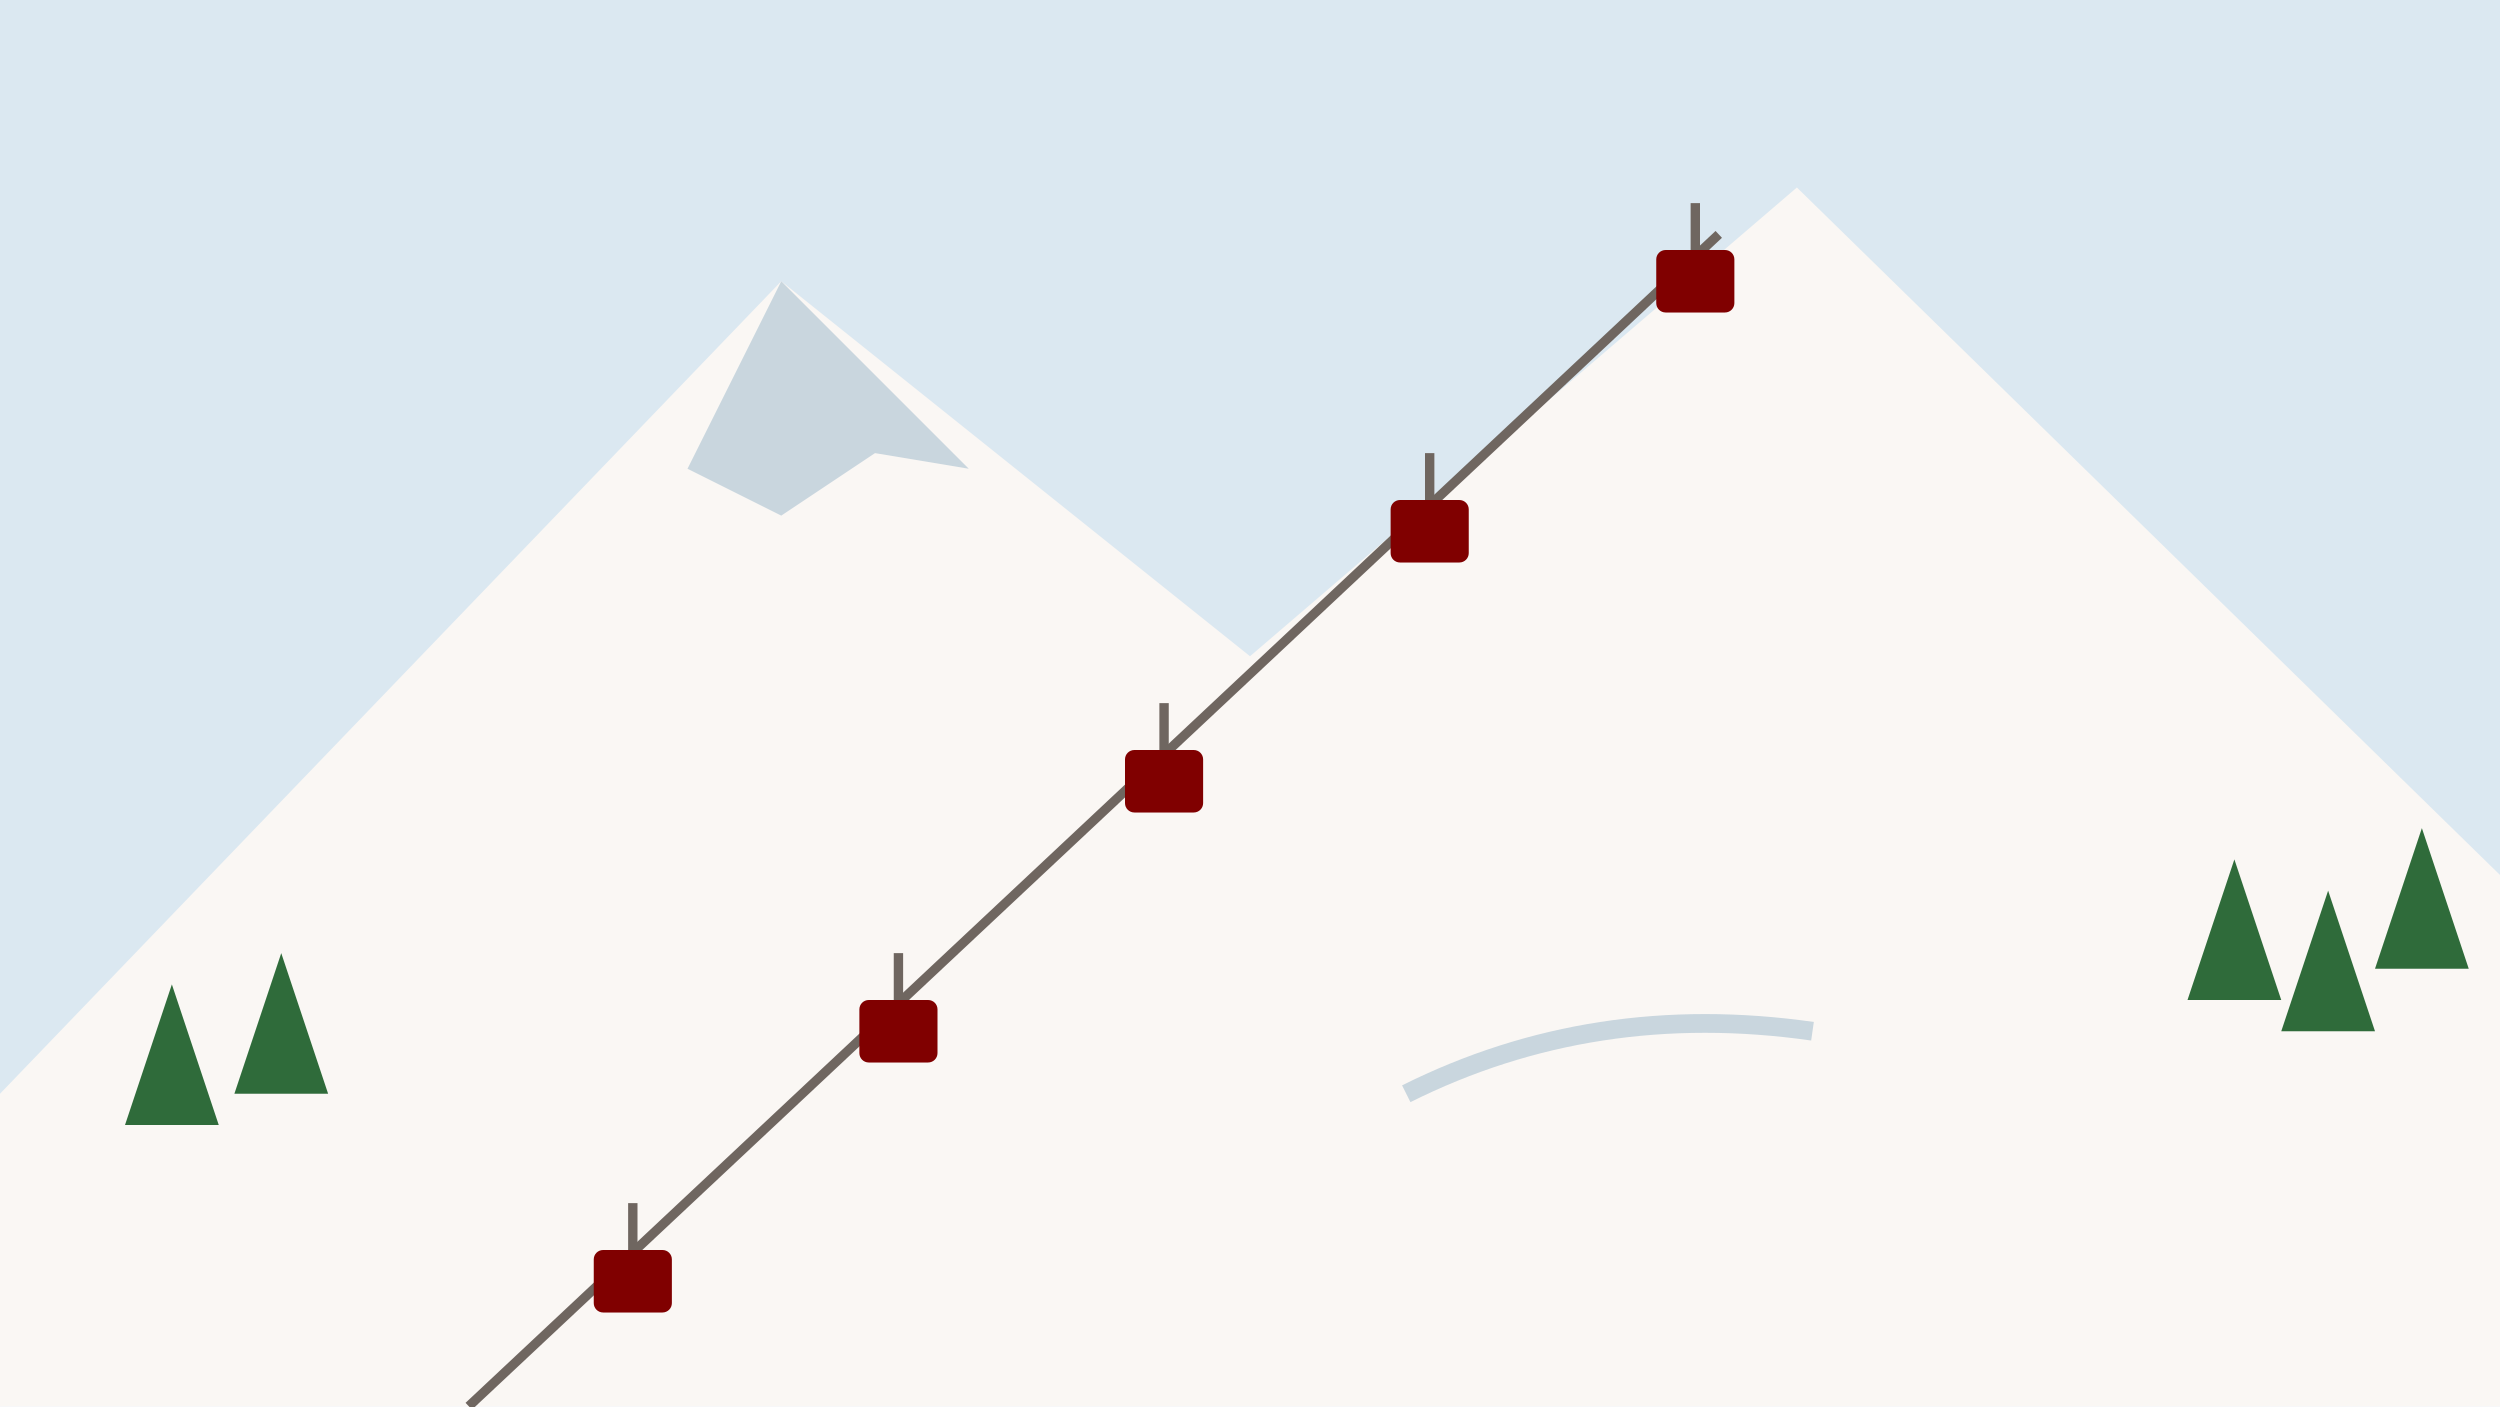
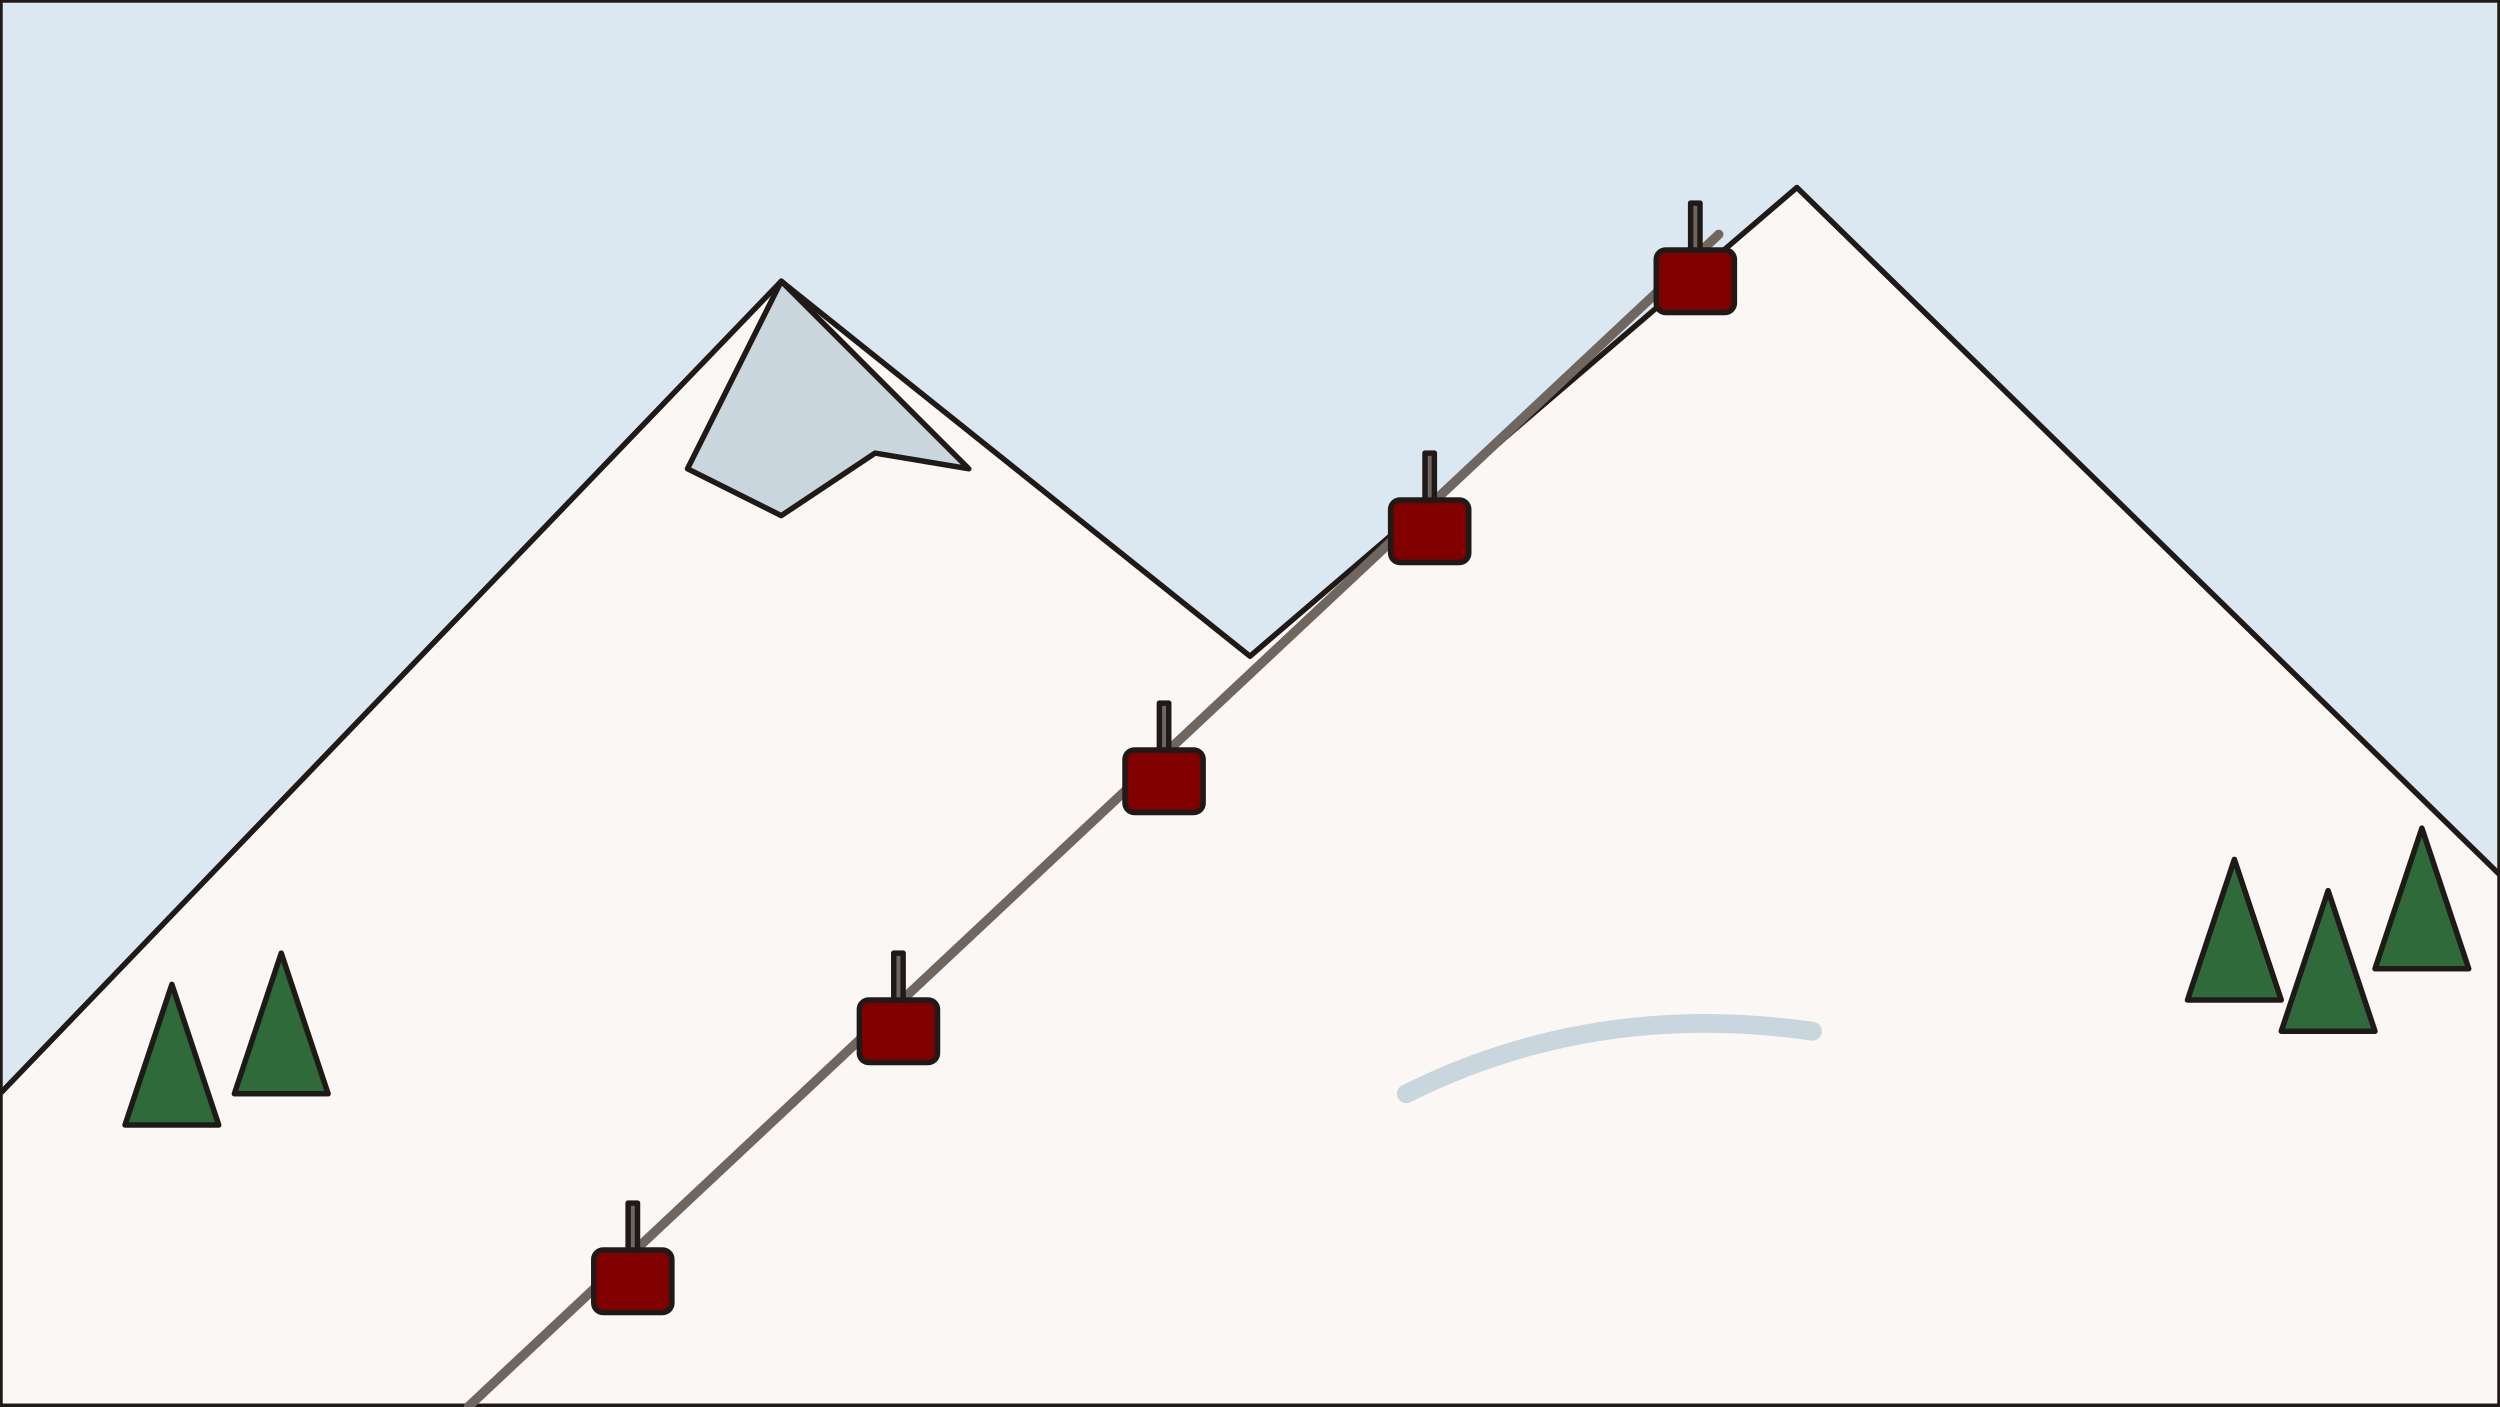
<svg xmlns="http://www.w3.org/2000/svg" viewBox="0 0 1600 900">
  <rect width="1600" height="900" fill="#faf7f4" />
-   <rect x="0" y="0" width="1600" height="900" rx="0" fill="#dbe8f1" />
-   <path d="M0 700 L500 180 L800 420 L1150 120 L1600 560 V900 H0 z" fill="#faf7f4" />
-   <path d="M500 180 L620 300 L560 290 L500 330 L440 300 z" fill="#c9d6de" />
-   <path d="M80 720 l30 -90 l30 90 z" fill="#2f6b3a" />
-   <path d="M150 700 l30 -90 l30 90 z" fill="#2f6b3a" />
-   <path d="M1400 640 l30 -90 l30 90 z" fill="#2f6b3a" />
-   <path d="M1460 660 l30 -90 l30 90 z" fill="#2f6b3a" />
-   <path d="M1520 620 l30 -90 l30 90 z" fill="#2f6b3a" />
-   <path d="M300 900 L1100 150" fill="none" stroke="#6f6660" stroke-width="6" />
-   <rect x="380" y="800" width="50" height="40" rx="6" fill="#800000" />
-   <rect x="402" y="770" width="6" height="30" rx="0" fill="#6f6660" />
-   <rect x="550" y="640" width="50" height="40" rx="6" fill="#800000" />
-   <rect x="572" y="610" width="6" height="30" rx="0" fill="#6f6660" />
-   <rect x="720" y="480" width="50" height="40" rx="6" fill="#800000" />
-   <rect x="742" y="450" width="6" height="30" rx="0" fill="#6f6660" />
-   <rect x="890" y="320" width="50" height="40" rx="6" fill="#800000" />
-   <rect x="912" y="290" width="6" height="30" rx="0" fill="#6f6660" />
-   <rect x="1060" y="160" width="50" height="40" rx="6" fill="#800000" />
-   <rect x="1082" y="130" width="6" height="30" rx="0" fill="#6f6660" />
-   <path d="M900 700 q120 -60 260 -40" fill="none" stroke="#c9d6de" stroke-width="12" />
+   <g stroke="#1f1a18" stroke-width="3.5" stroke-linejoin="round" stroke-linecap="round">
+     <rect x="0" y="0" width="1600" height="900" rx="0" fill="#dbe8f1" />
+     <path d="M0 700 L500 180 L800 420 L1150 120 L1600 560 V900 H0 z" fill="#faf7f4" />
+     <path d="M500 180 L620 300 L560 290 L500 330 L440 300 z" fill="#c9d6de" />
+     <path d="M80 720 l30 -90 l30 90 z" fill="#2f6b3a" />
+     <path d="M150 700 l30 -90 l30 90 z" fill="#2f6b3a" />
+     <path d="M1400 640 l30 -90 l30 90 z" fill="#2f6b3a" />
+     <path d="M1460 660 l30 -90 l30 90 z" fill="#2f6b3a" />
+     <path d="M1520 620 l30 -90 l30 90 z" fill="#2f6b3a" />
+     <path d="M300 900 L1100 150" fill="none" stroke="#6f6660" stroke-width="6" />
+     <rect x="380" y="800" width="50" height="40" rx="6" fill="#800000" />
+     <rect x="402" y="770" width="6" height="30" rx="0" fill="#6f6660" />
+     <rect x="550" y="640" width="50" height="40" rx="6" fill="#800000" />
+     <rect x="572" y="610" width="6" height="30" rx="0" fill="#6f6660" />
+     <rect x="720" y="480" width="50" height="40" rx="6" fill="#800000" />
+     <rect x="742" y="450" width="6" height="30" rx="0" fill="#6f6660" />
+     <rect x="890" y="320" width="50" height="40" rx="6" fill="#800000" />
+     <rect x="912" y="290" width="6" height="30" rx="0" fill="#6f6660" />
+     <rect x="1060" y="160" width="50" height="40" rx="6" fill="#800000" />
+     <rect x="1082" y="130" width="6" height="30" rx="0" fill="#6f6660" />
+     <path d="M900 700 q120 -60 260 -40" fill="none" stroke="#c9d6de" stroke-width="12" />
+   </g>
</svg>
